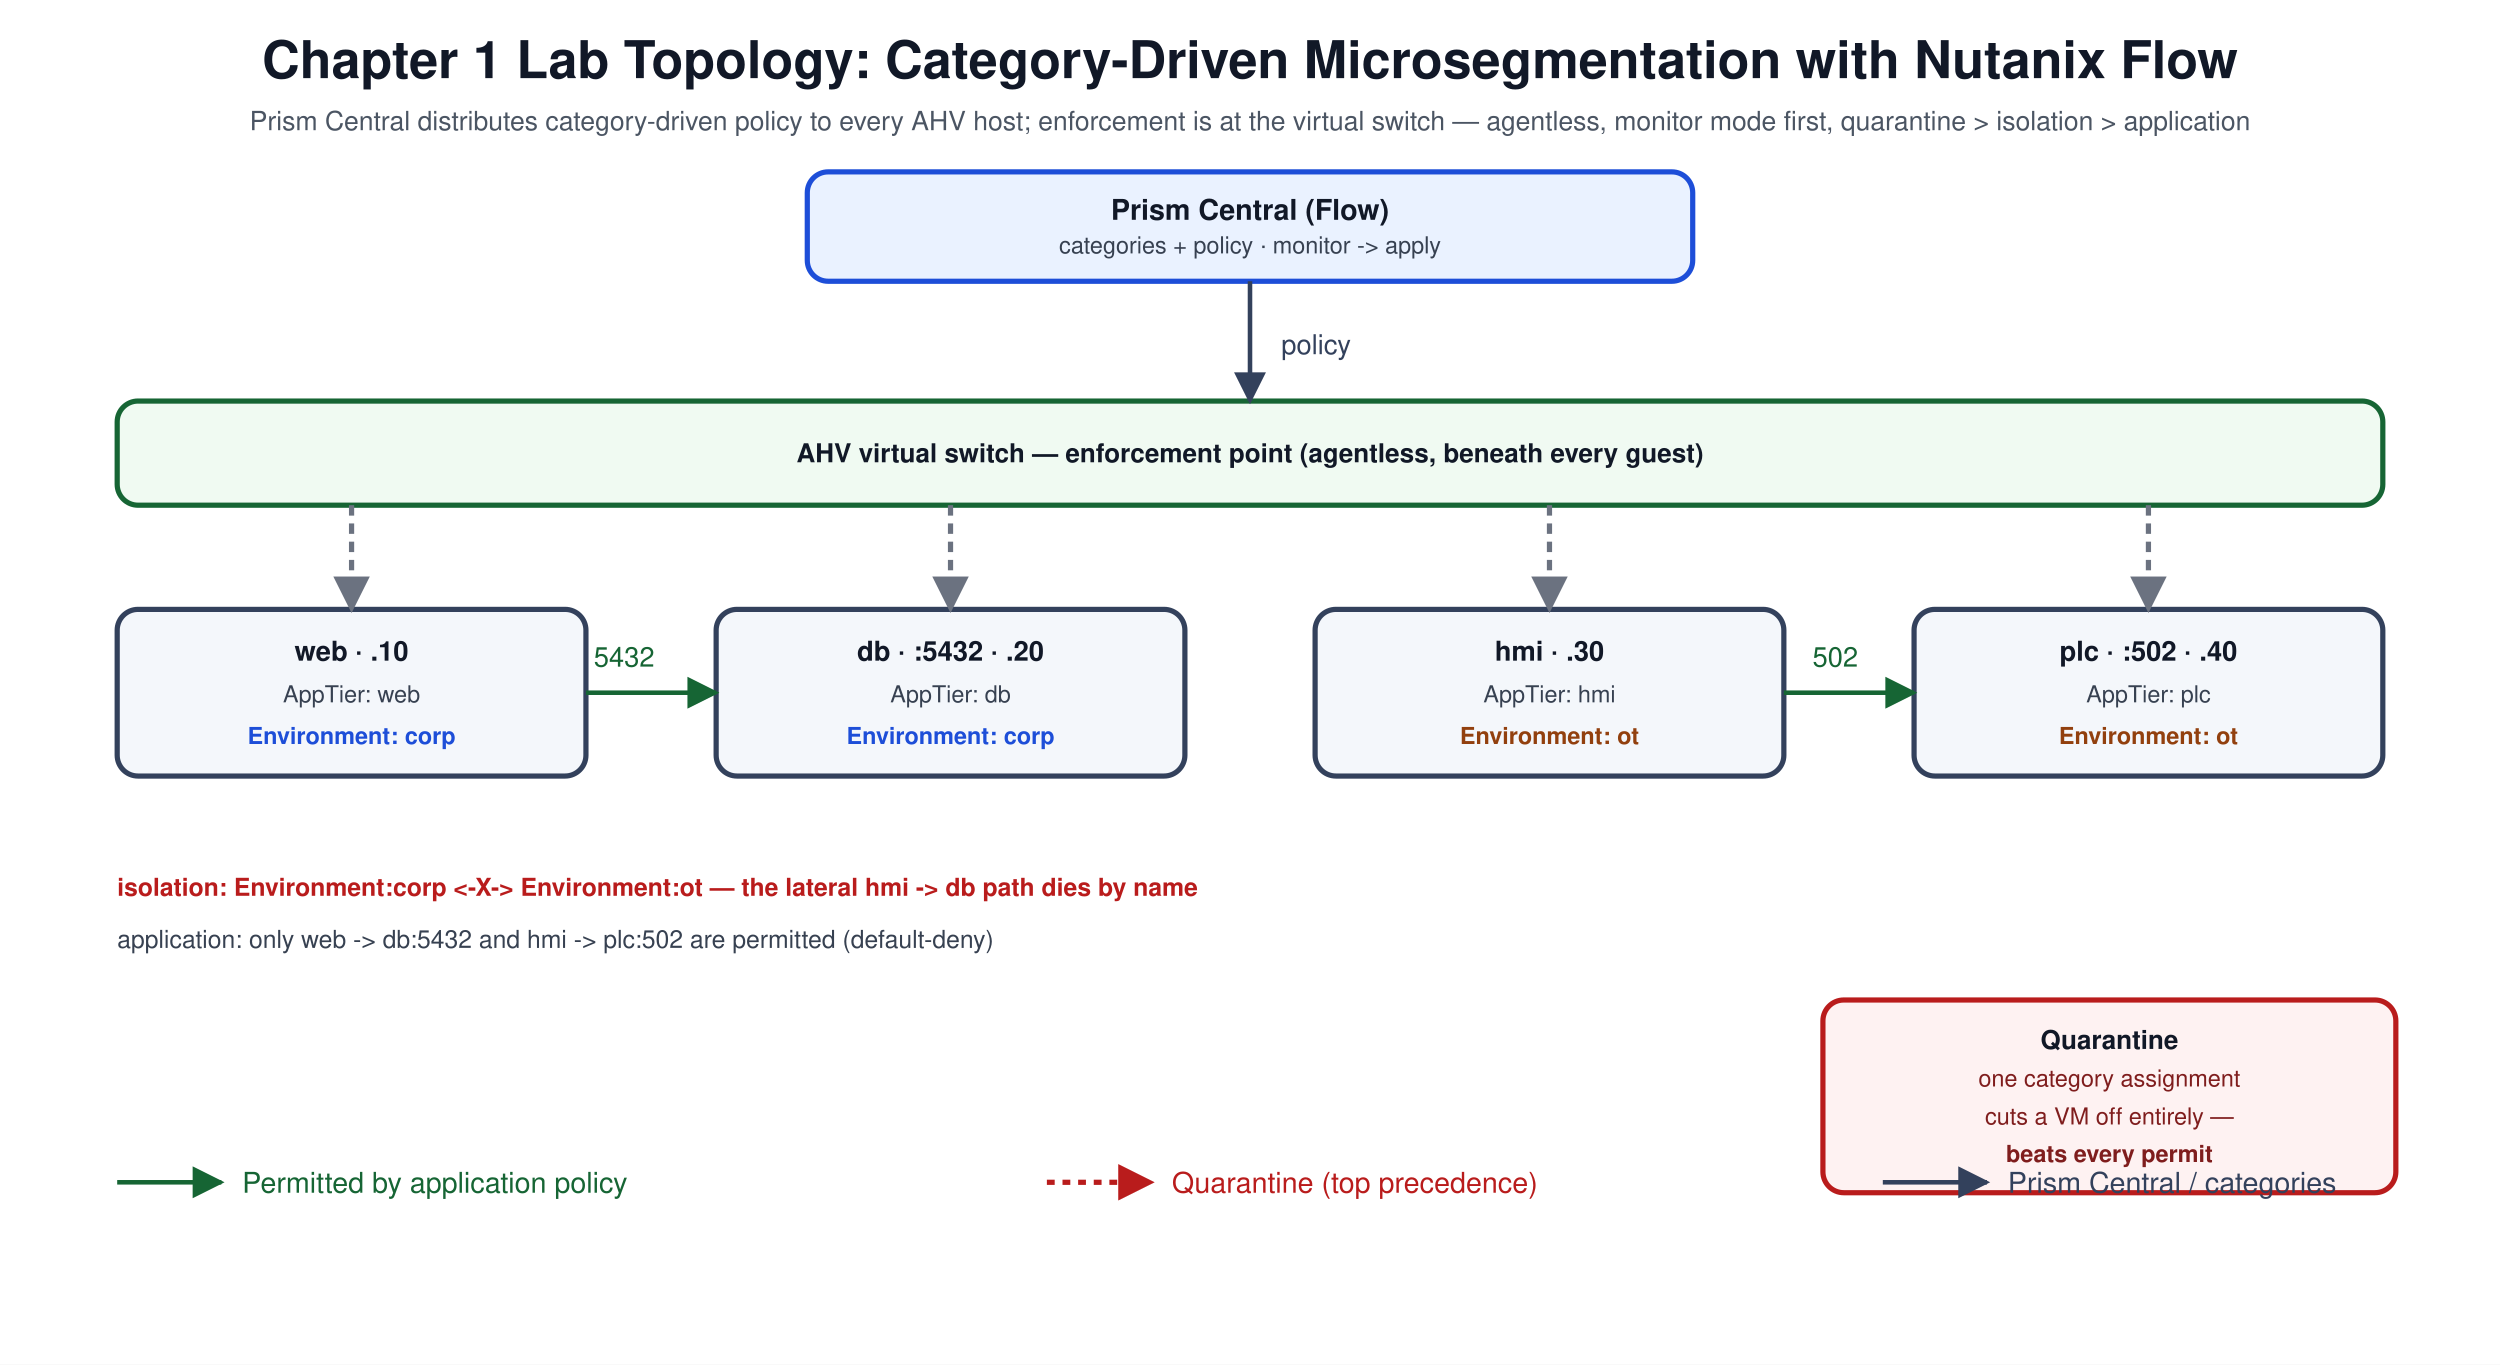
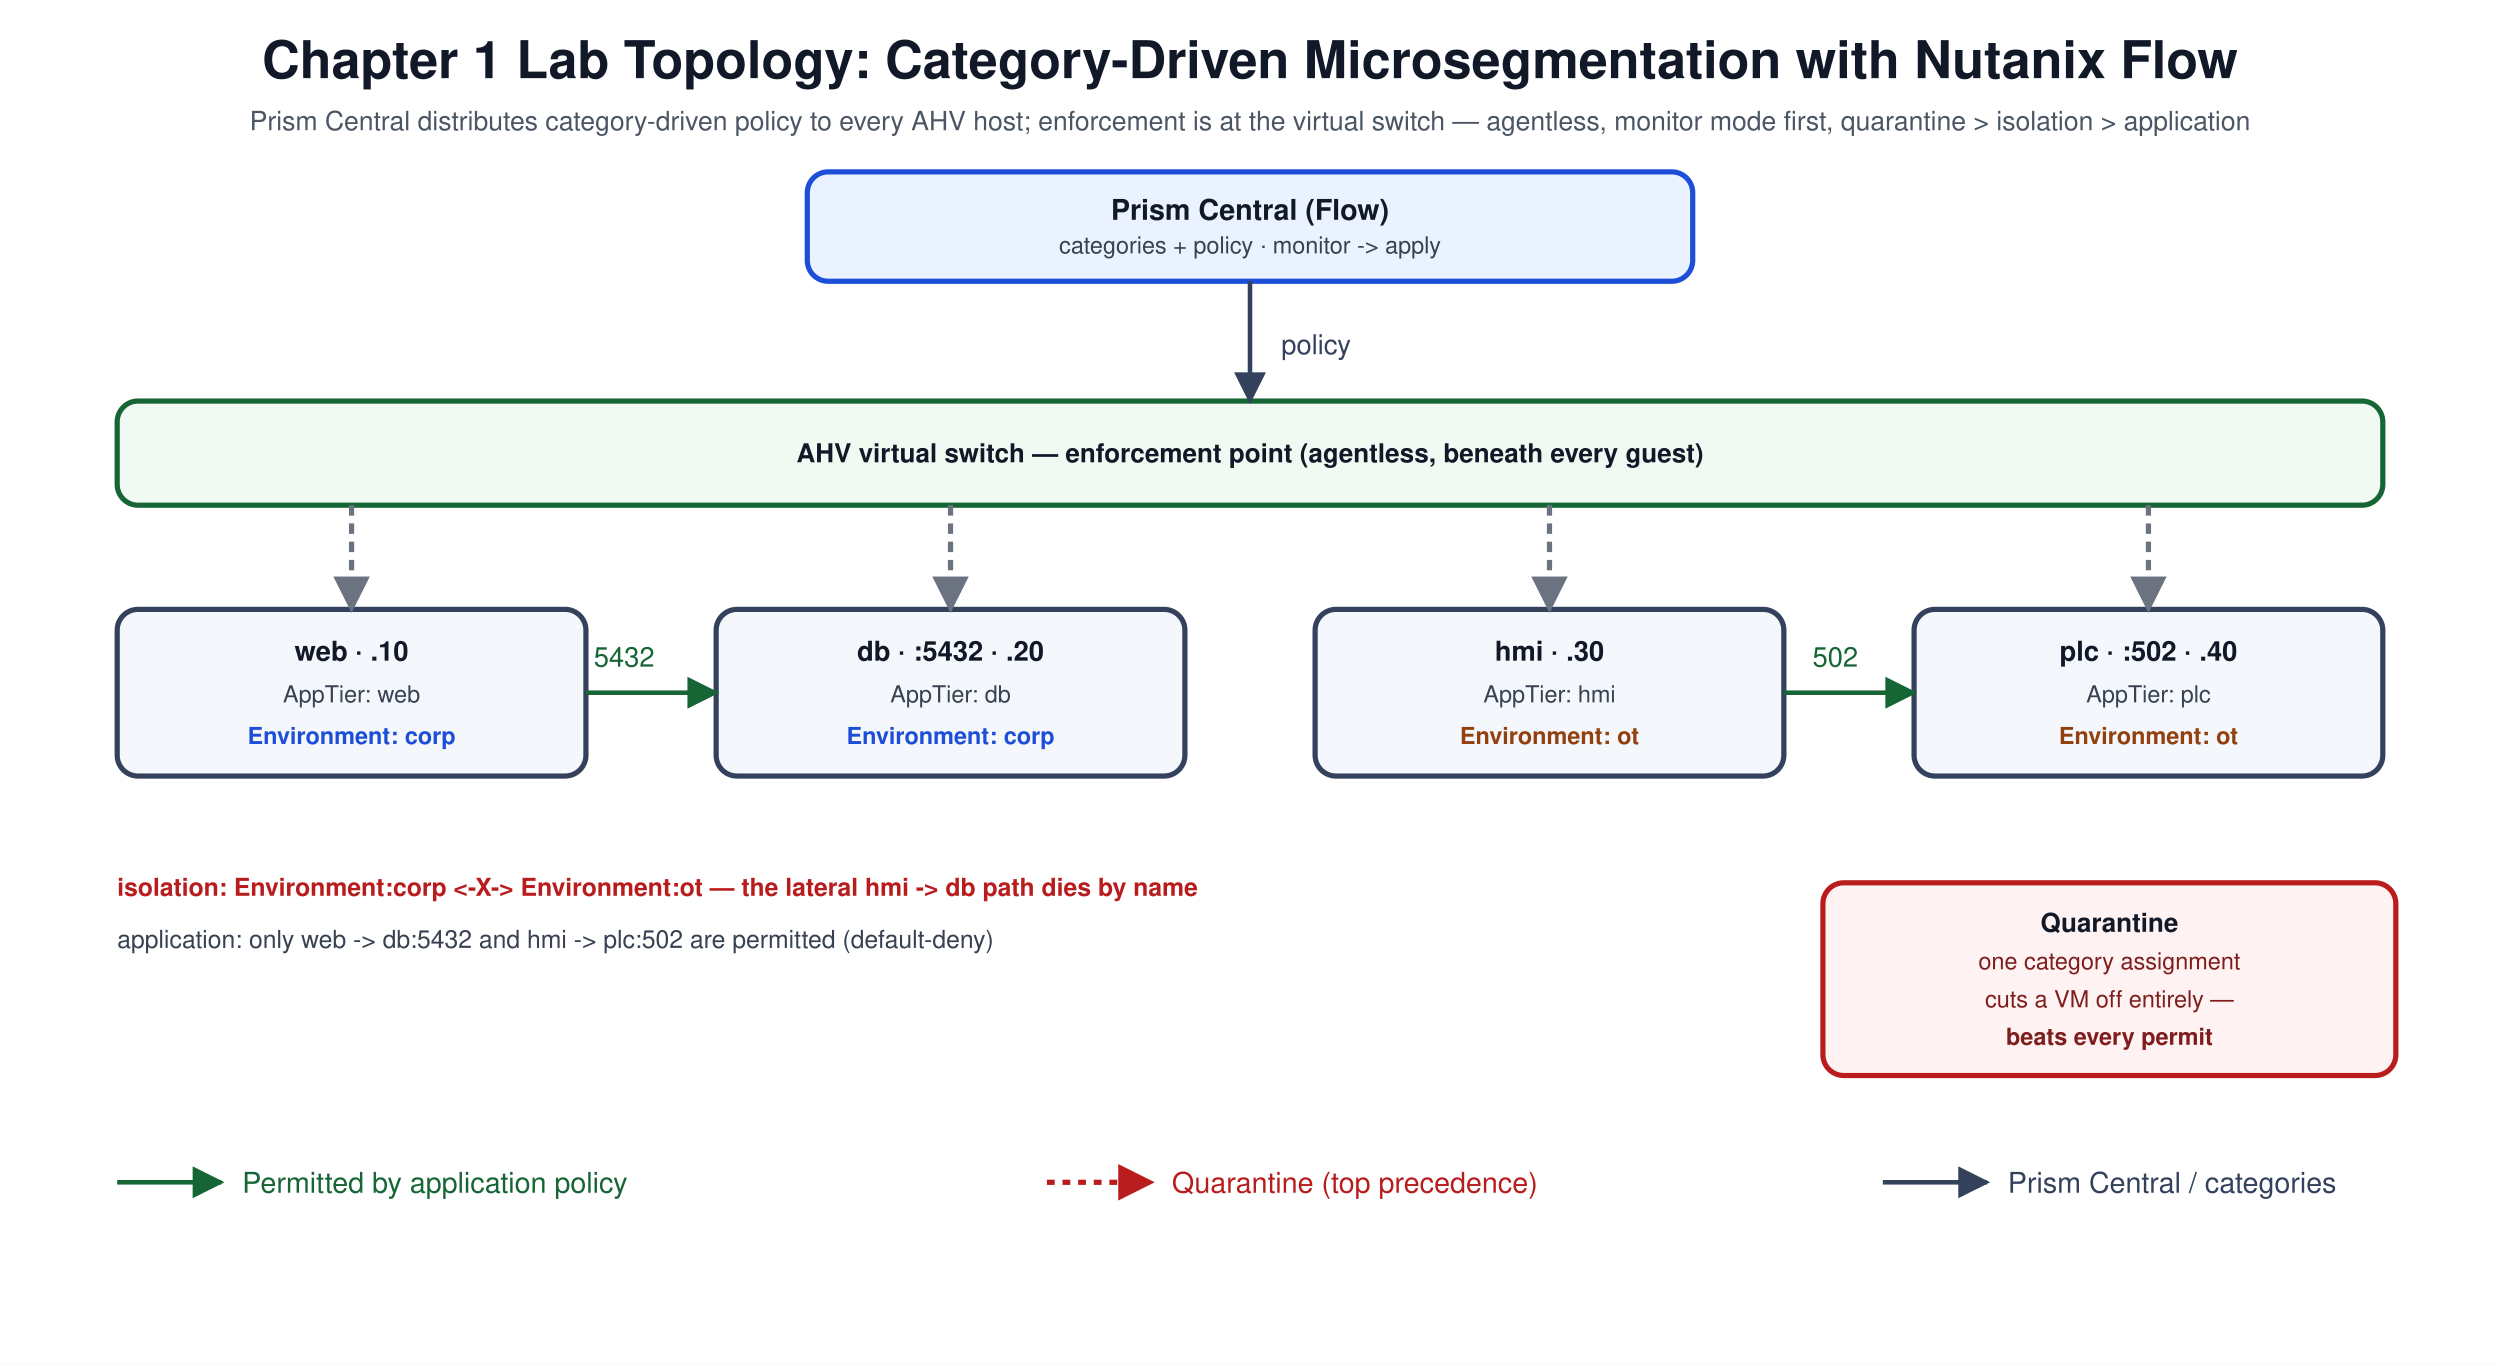
<svg xmlns="http://www.w3.org/2000/svg" viewBox="0 0 960 524" font-family="Helvetica, Arial, sans-serif">
  <defs>
    <marker id="arrow-alt" viewBox="0 0 10 10" refX="9" refY="5" markerWidth="7" markerHeight="7" orient="auto-start-reverse">
      <path d="M0,0 L10,5 L0,10 z" fill="#166534" />
    </marker>
    <marker id="arrow-mgmt" viewBox="0 0 10 10" refX="9" refY="5" markerWidth="7" markerHeight="7" orient="auto-start-reverse">
      <path d="M0,0 L10,5 L0,10 z" fill="#33415c" />
    </marker>
    <marker id="arrow-neutral" viewBox="0 0 10 10" refX="9" refY="5" markerWidth="7" markerHeight="7" orient="auto-start-reverse">
      <path d="M0,0 L10,5 L0,10 z" fill="#6b7280" />
    </marker>
    <marker id="arrow-warn" viewBox="0 0 10 10" refX="9" refY="5" markerWidth="7" markerHeight="7" orient="auto-start-reverse">
      <path d="M0,0 L10,5 L0,10 z" fill="#b91c1c" />
    </marker>
  </defs>
  <rect x="0" y="0" width="960" height="524" fill="#ffffff" />
  <text x="480.0" y="30" text-anchor="middle" font-size="20" font-weight="700" fill="#111827">Chapter 1 Lab Topology: Category-Driven Microsegmentation with Nutanix Flow</text>
  <text x="480.0" y="50" text-anchor="middle" font-size="10.2" fill="#4b5563">Prism Central distributes category-driven policy to every AHV host; enforcement is at the virtual switch — agentless, monitor mode first, quarantine &gt; isolation &gt; application</text>
  <g transform="translate(0,24)">
    <rect x="310" y="42" width="340" height="42" rx="8" fill="#eaf2ff" stroke="#1d4ed8" stroke-width="2" />
    <text x="480.0" y="60.4" text-anchor="middle" font-size="11" font-weight="700" fill="#111827">Prism Central (Flow)</text>
    <text x="480.0" y="73.3" text-anchor="middle" font-size="9" font-weight="400" fill="#374151">categories + policy · monitor -&gt; apply</text>
    <rect x="45" y="130" width="870" height="40" rx="8" fill="#f0faf2" stroke="#166534" stroke-width="2" />
    <text x="480.0" y="153.5" text-anchor="middle" font-size="10" font-weight="700" fill="#111827">AHV virtual switch — enforcement point (agentless, beneath every guest)</text>
    <line x1="480" y1="84" x2="480" y2="130" stroke="#33415c" stroke-width="1.75" marker-end="url(#arrow-mgmt)" />
    <text x="492" y="112" font-size="10.5" fill="#33415c">policy</text>
    <rect x="45" y="210" width="180" height="64" rx="8" fill="#f4f7fb" stroke="#33415c" stroke-width="2" />
    <text x="135.0" y="229.7" text-anchor="middle" font-size="10.5" font-weight="700" fill="#111827">web · .10</text>
    <text x="135.0" y="245.7" text-anchor="middle" font-size="9" font-weight="400" fill="#374151">AppTier: web</text>
    <text x="135.0" y="261.7" text-anchor="middle" font-size="9" font-weight="700" fill="#1d4ed8">Environment: corp</text>
    <line x1="135" y1="170" x2="135" y2="210" stroke="#6b7280" stroke-width="2" stroke-dasharray="4 3" marker-end="url(#arrow-neutral)" />
    <rect x="275" y="210" width="180" height="64" rx="8" fill="#f4f7fb" stroke="#33415c" stroke-width="2" />
    <text x="365.0" y="229.7" text-anchor="middle" font-size="10.5" font-weight="700" fill="#111827">db · :5432 · .20</text>
    <text x="365.0" y="245.7" text-anchor="middle" font-size="9" font-weight="400" fill="#374151">AppTier: db</text>
    <text x="365.0" y="261.7" text-anchor="middle" font-size="9" font-weight="700" fill="#1d4ed8">Environment: corp</text>
    <line x1="365" y1="170" x2="365" y2="210" stroke="#6b7280" stroke-width="2" stroke-dasharray="4 3" marker-end="url(#arrow-neutral)" />
    <rect x="505" y="210" width="180" height="64" rx="8" fill="#f4f7fb" stroke="#33415c" stroke-width="2" />
    <text x="595.0" y="229.7" text-anchor="middle" font-size="10.5" font-weight="700" fill="#111827">hmi · .30</text>
    <text x="595.0" y="245.7" text-anchor="middle" font-size="9" font-weight="400" fill="#374151">AppTier: hmi</text>
    <text x="595.0" y="261.7" text-anchor="middle" font-size="9" font-weight="700" fill="#92400e">Environment: ot</text>
    <line x1="595" y1="170" x2="595" y2="210" stroke="#6b7280" stroke-width="2" stroke-dasharray="4 3" marker-end="url(#arrow-neutral)" />
    <rect x="735" y="210" width="180" height="64" rx="8" fill="#f4f7fb" stroke="#33415c" stroke-width="2" />
    <text x="825.0" y="229.7" text-anchor="middle" font-size="10.5" font-weight="700" fill="#111827">plc · :502 · .40</text>
    <text x="825.0" y="245.7" text-anchor="middle" font-size="9" font-weight="400" fill="#374151">AppTier: plc</text>
    <text x="825.0" y="261.7" text-anchor="middle" font-size="9" font-weight="700" fill="#92400e">Environment: ot</text>
    <line x1="825" y1="170" x2="825" y2="210" stroke="#6b7280" stroke-width="2" stroke-dasharray="4 3" marker-end="url(#arrow-neutral)" />
    <line x1="225" y1="242" x2="275" y2="242" stroke="#166534" stroke-width="1.75" marker-end="url(#arrow-alt)" />
    <text x="228" y="232" font-size="10.5" fill="#166534">5432</text>
    <line x1="685" y1="242" x2="735" y2="242" stroke="#166534" stroke-width="1.75" marker-end="url(#arrow-alt)" />
    <text x="696" y="232" font-size="10.5" fill="#166534">502</text>
    <text x="45" y="320" font-size="9.5" font-weight="700" fill="#b91c1c">isolation: Environment:corp &lt;-X-&gt; Environment:ot — the lateral hmi -&gt; db path dies by name</text>
    <text x="45" y="340" font-size="9.5" font-weight="400" fill="#374151">application: only web -&gt; db:5432 and hmi -&gt; plc:502 are permitted (default-deny)</text>
-     <rect x="700" y="360" width="220" height="74" rx="8" fill="#fef2f2" stroke="#b91c1c" stroke-width="2" />
-     <text x="810.0" y="378.8" text-anchor="middle" font-size="10" font-weight="700" fill="#111827">Quarantine</text>
-     <text x="810.0" y="393.2" text-anchor="middle" font-size="9" font-weight="400" fill="#7f1d1d">one category assignment</text>
-     <text x="810.0" y="407.8" text-anchor="middle" font-size="9" font-weight="400" fill="#7f1d1d">cuts a VM off entirely —</text>
-     <text x="810.0" y="422.2" text-anchor="middle" font-size="9" font-weight="700" fill="#7f1d1d">beats every permit</text>
+     <rect x="700" y="315" width="220" height="74" rx="8" fill="#fef2f2" stroke="#b91c1c" stroke-width="2" />
+     <text x="810.0" y="333.8" text-anchor="middle" font-size="10" font-weight="700" fill="#111827">Quarantine</text>
+     <text x="810.0" y="348.2" text-anchor="middle" font-size="9" font-weight="400" fill="#7f1d1d">one category assignment</text>
+     <text x="810.0" y="362.8" text-anchor="middle" font-size="9" font-weight="400" fill="#7f1d1d">cuts a VM off entirely —</text>
+     <text x="810.0" y="377.2" text-anchor="middle" font-size="9" font-weight="700" fill="#7f1d1d">beats every permit</text>
    <line x1="45" y1="430" x2="85" y2="430" stroke="#166534" stroke-width="1.75" marker-end="url(#arrow-alt)" />
    <text x="93" y="434" font-size="11" fill="#166534">Permitted by application policy</text>
    <line x1="402" y1="430" x2="442" y2="430" stroke="#b91c1c" stroke-width="2" stroke-dasharray="3 3" marker-end="url(#arrow-warn)" />
    <text x="450" y="434" font-size="11" fill="#b91c1c">Quarantine (top precedence)</text>
    <line x1="723" y1="430" x2="763" y2="430" stroke="#33415c" stroke-width="1.75" marker-end="url(#arrow-mgmt)" />
    <text x="771" y="434" font-size="11" fill="#33415c">Prism Central / categories</text>
  </g>
</svg>
